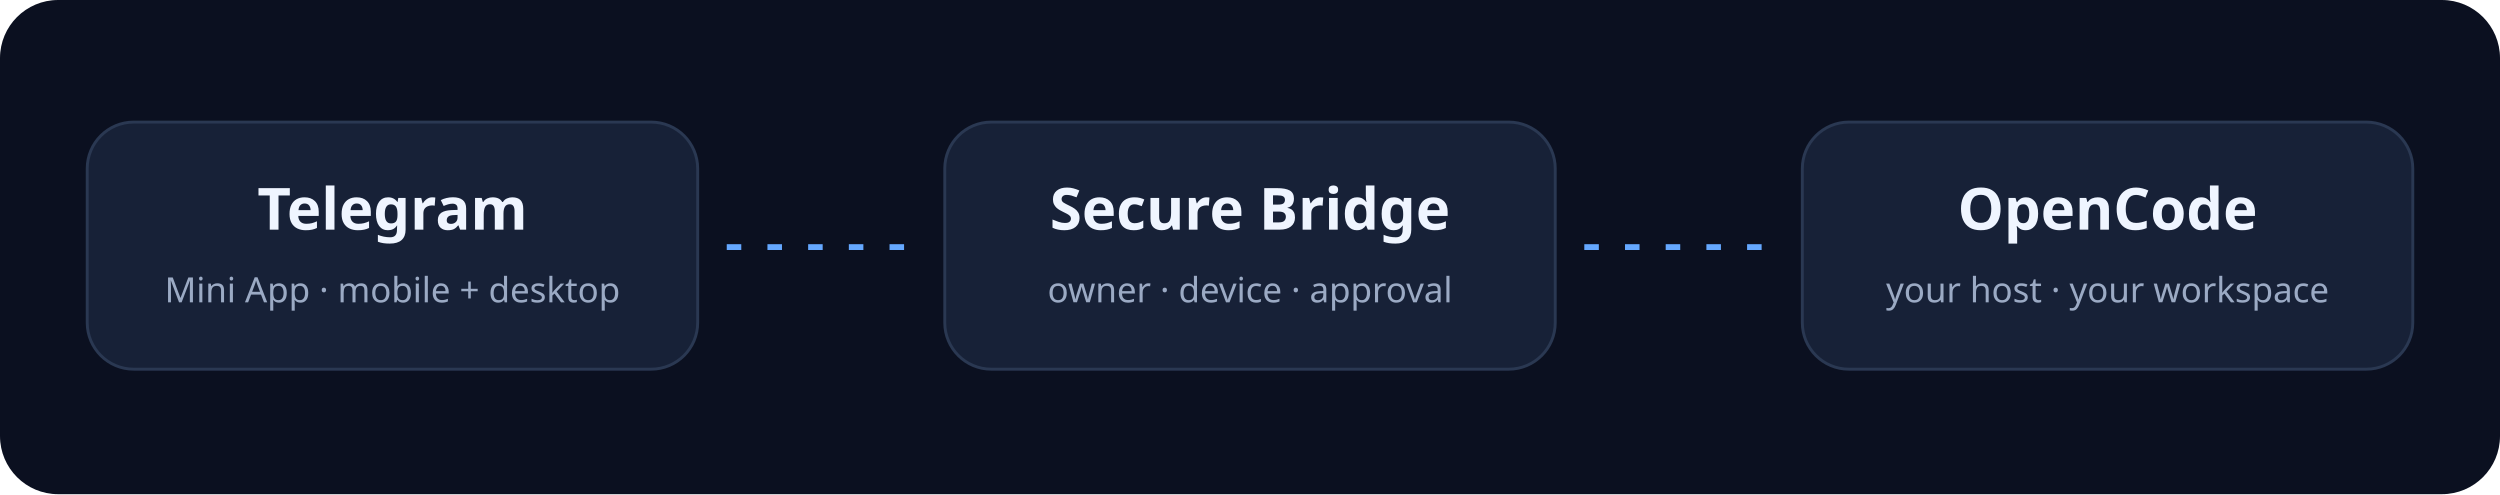
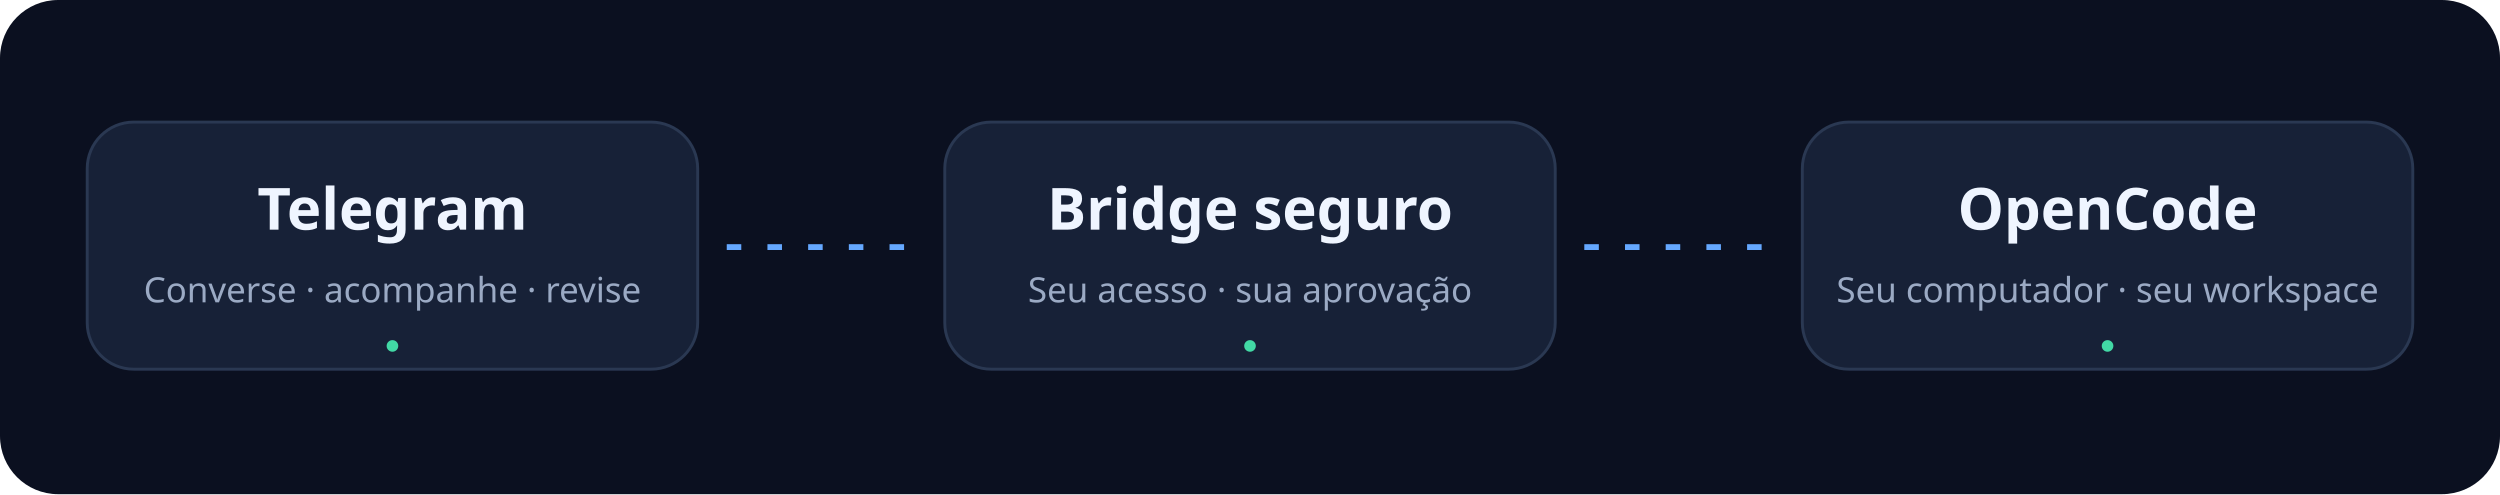
<svg xmlns="http://www.w3.org/2000/svg" width="860" height="170" viewBox="0 0 860 170" role="img" aria-labelledby="title desc">
-   <style>.flow{stroke-dasharray:5 9;animation:flow 2s linear infinite}@keyframes flow{to{stroke-dashoffset:-28}}@media(prefers-reduced-motion:reduce){.flow{animation:none}}</style>
+   <style>.flow{stroke-dasharray:5 9;animation:flow 2s linear infinite}.live{animation:live 4s ease-in-out infinite}@keyframes flow{to{stroke-dashoffset:-28}}@keyframes live{0%,100%{opacity:1}50%{opacity:.6}}@media(prefers-reduced-motion:reduce){.flow,.live{animation:none}}</style>
  <rect width="860" height="170" rx="20" fill="#0b1020" />
  <g fill="#172137" stroke="#2a3852">
    <rect x="30" y="42" width="210" height="85" rx="16" />
    <rect x="325" y="42" width="210" height="85" rx="16" />
    <rect x="620" y="42" width="210" height="85" rx="16" />
  </g>
  <g font-family="system-ui,sans-serif" text-anchor="middle">
    <g fill="#eff5ff" font-size="20" font-weight="600">
      <text x="135" y="79">Telegram</text>
-       <text x="430" y="79">Secure Bridge</text>
+       <text x="430" y="79">Bridge seguro</text>
      <text x="725" y="79">OpenCode</text>
    </g>
    <g fill="#9baac4" font-size="12">
-       <text x="135" y="104">Mini App · mobile + desktop</text>
-       <text x="430" y="104">owner · device · approval</text>
-       <text x="725" y="104">your host · your workspace</text>
+       <text x="135" y="104">Converse · acompanhe · revise</text>
+       <text x="430" y="104">Seu acesso · sua aprovação</text>
+       <text x="725" y="104">Seu computador · seu workspace</text>
    </g>
+   </g>
+   <g class="live" fill="#42d9a5">
+     <circle cx="135" cy="119" r="2" />
+     <circle cx="430" cy="119" r="2" />
+     <circle cx="725" cy="119" r="2" />
  </g>
  <g class="flow" fill="none" stroke="#65a8ff" stroke-width="2">
    <path d="M250 85h65" />
    <path d="M545 85h65" />
  </g>
</svg>
